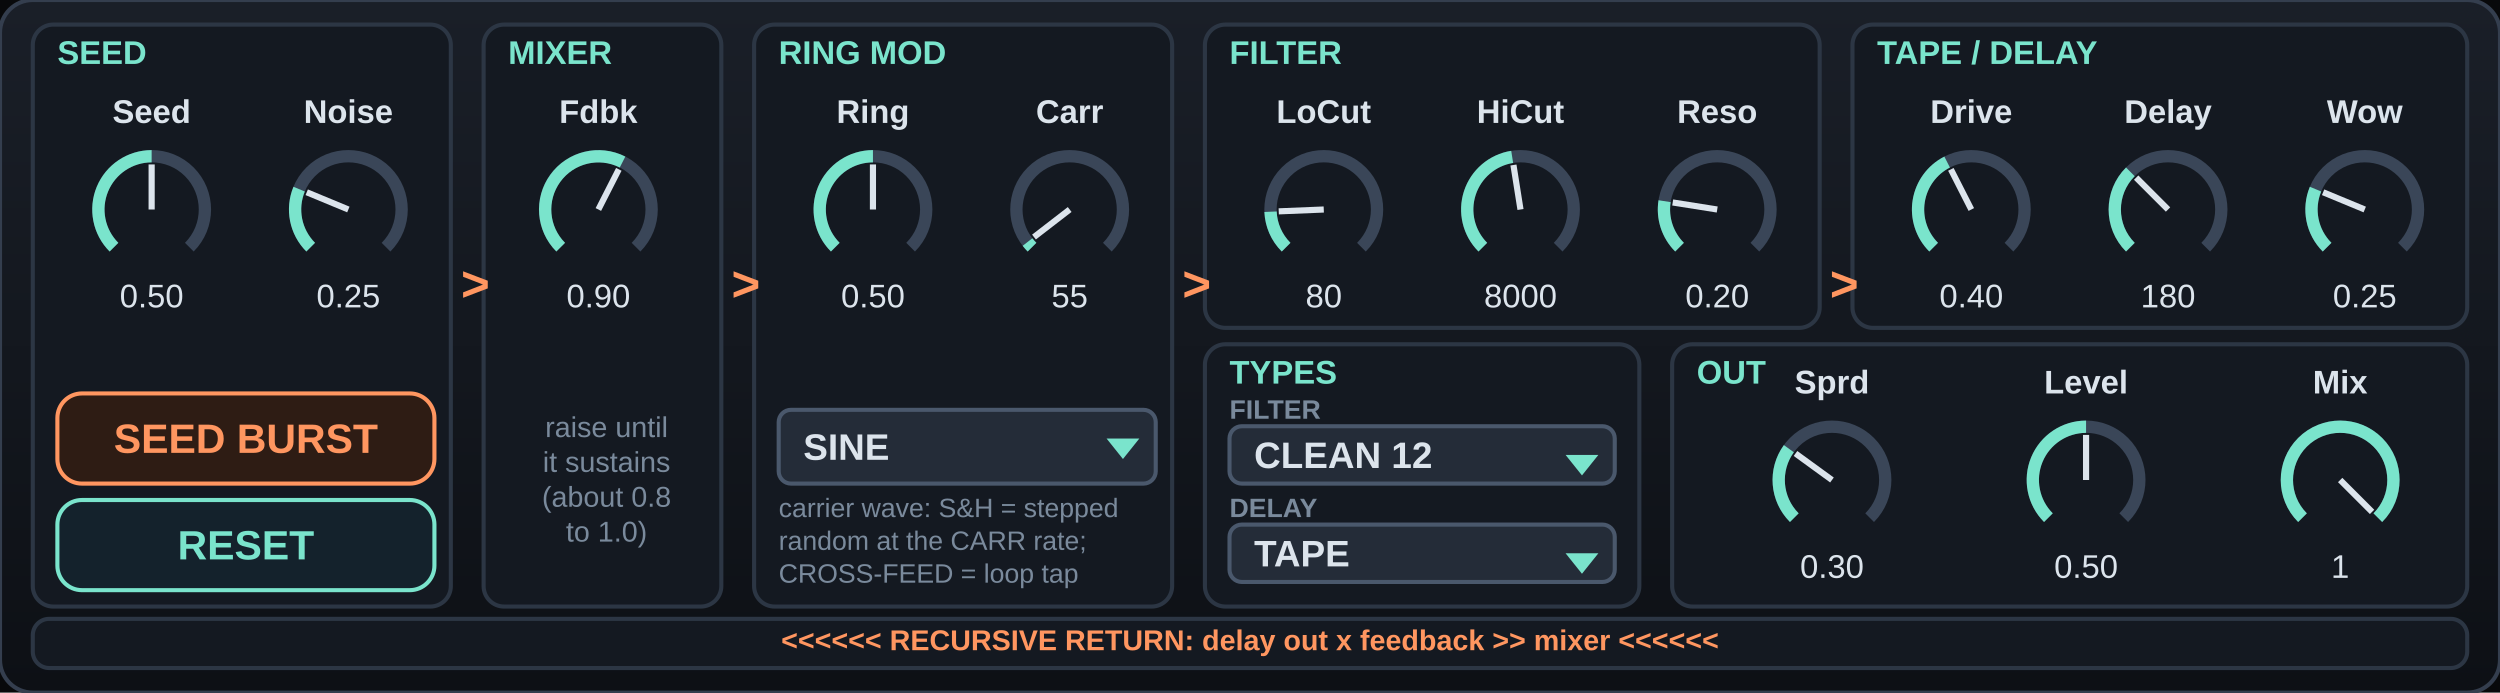
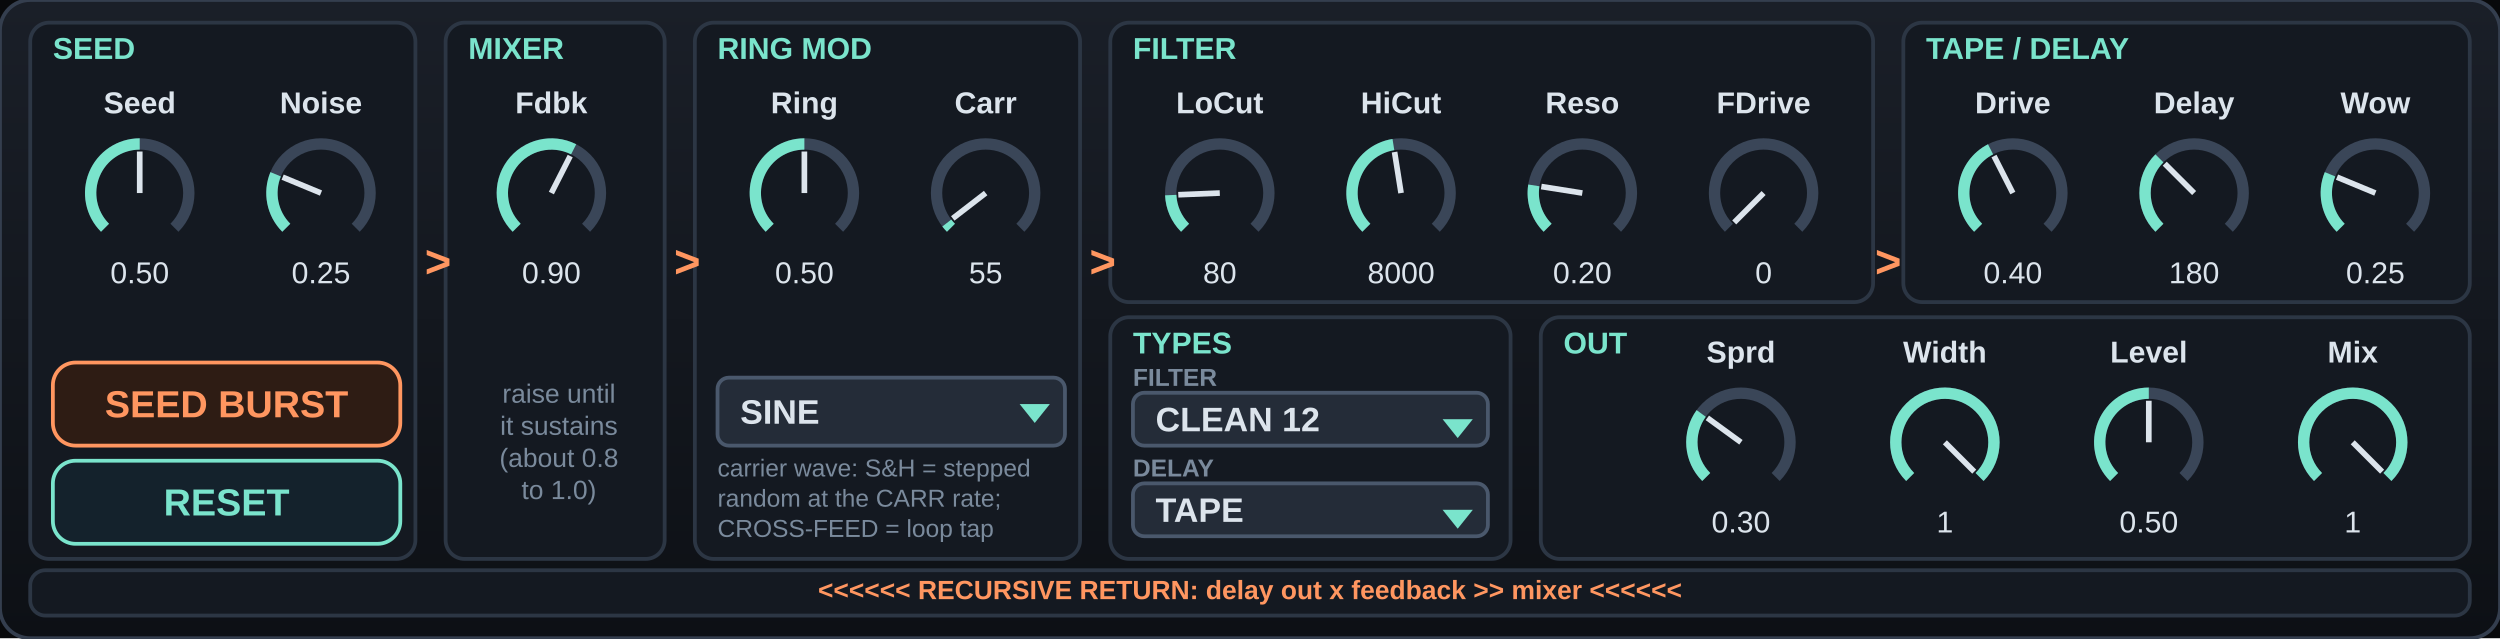
- <svg xmlns="http://www.w3.org/2000/svg" width="1220" height="338" viewBox="0 0 610 169">
+ <svg xmlns="http://www.w3.org/2000/svg" width="1324" height="338" viewBox="0 0 662 169">
  <defs>
    <linearGradient id="g1" x1="0" y1="0" x2="0" y2="1">
      <stop offset="0" stop-color="rgba(26,31,40,1.0)" />
      <stop offset="1" stop-color="rgba(13,16,21,1.0)" />
    </linearGradient>
  </defs>
-   <rect width="610" height="169" fill="#08090b" />
-   <rect x="0" y="0" width="610" height="169" rx="8.0" fill="url(#g1)" stroke="rgba(52,62,78,1.0)" stroke-width="1" />
+   <rect width="662" height="169" fill="#08090b" />
+   <rect x="0" y="0" width="662" height="169" rx="8.0" fill="url(#g1)" stroke="rgba(52,62,78,1.0)" stroke-width="1" />
  <rect x="8" y="6" width="102" height="142" rx="5.0" fill="rgba(20,25,33,1.0)" stroke="rgba(44,54,68,1.0)" stroke-width="1" />
  <text x="14" y="15.6" font-size="8.0" font-family="Arial,Helvetica,sans-serif" font-weight="bold" text-anchor="start" fill="rgba(122,228,204,1.0)">SEED</text>
  <rect x="118" y="6" width="58" height="142" rx="5.0" fill="rgba(20,25,33,1.0)" stroke="rgba(44,54,68,1.0)" stroke-width="1" />
  <text x="124" y="15.6" font-size="8.0" font-family="Arial,Helvetica,sans-serif" font-weight="bold" text-anchor="start" fill="rgba(122,228,204,1.0)">MIXER</text>
  <rect x="184" y="6" width="102" height="142" rx="5.0" fill="rgba(20,25,33,1.0)" stroke="rgba(44,54,68,1.0)" stroke-width="1" />
  <text x="190" y="15.6" font-size="8.0" font-family="Arial,Helvetica,sans-serif" font-weight="bold" text-anchor="start" fill="rgba(122,228,204,1.0)">RING MOD</text>
-   <rect x="294" y="6" width="150" height="74" rx="5.0" fill="rgba(20,25,33,1.0)" stroke="rgba(44,54,68,1.0)" stroke-width="1" />
+   <rect x="294" y="6" width="202" height="74" rx="5.0" fill="rgba(20,25,33,1.0)" stroke="rgba(44,54,68,1.0)" stroke-width="1" />
  <text x="300" y="15.6" font-size="8.0" font-family="Arial,Helvetica,sans-serif" font-weight="bold" text-anchor="start" fill="rgba(122,228,204,1.0)">FILTER</text>
-   <rect x="452" y="6" width="150" height="74" rx="5.0" fill="rgba(20,25,33,1.0)" stroke="rgba(44,54,68,1.0)" stroke-width="1" />
-   <text x="458" y="15.6" font-size="8.0" font-family="Arial,Helvetica,sans-serif" font-weight="bold" text-anchor="start" fill="rgba(122,228,204,1.0)">TAPE / DELAY</text>
+   <rect x="504" y="6" width="150" height="74" rx="5.0" fill="rgba(20,25,33,1.0)" stroke="rgba(44,54,68,1.0)" stroke-width="1" />
+   <text x="510" y="15.6" font-size="8.0" font-family="Arial,Helvetica,sans-serif" font-weight="bold" text-anchor="start" fill="rgba(122,228,204,1.0)">TAPE / DELAY</text>
  <rect x="294" y="84" width="106" height="64" rx="5.0" fill="rgba(20,25,33,1.0)" stroke="rgba(44,54,68,1.0)" stroke-width="1" />
  <text x="300" y="93.6" font-size="8.0" font-family="Arial,Helvetica,sans-serif" font-weight="bold" text-anchor="start" fill="rgba(122,228,204,1.0)">TYPES</text>
-   <rect x="408" y="84" width="194" height="64" rx="5.0" fill="rgba(20,25,33,1.0)" stroke="rgba(44,54,68,1.0)" stroke-width="1" />
+   <rect x="408" y="84" width="246" height="64" rx="5.0" fill="rgba(20,25,33,1.0)" stroke="rgba(44,54,68,1.0)" stroke-width="1" />
  <text x="414" y="93.6" font-size="8.0" font-family="Arial,Helvetica,sans-serif" font-weight="bold" text-anchor="start" fill="rgba(122,228,204,1.0)">OUT</text>
  <text x="116.0" y="73.4" font-size="12.0" font-family="Arial,Helvetica,sans-serif" font-weight="bold" text-anchor="middle" fill="rgba(255,150,96,1.0)">&gt;</text>
  <text x="182.0" y="73.4" font-size="12.0" font-family="Arial,Helvetica,sans-serif" font-weight="bold" text-anchor="middle" fill="rgba(255,150,96,1.0)">&gt;</text>
  <text x="292.0" y="73.4" font-size="12.0" font-family="Arial,Helvetica,sans-serif" font-weight="bold" text-anchor="middle" fill="rgba(255,150,96,1.0)">&gt;</text>
-   <text x="450.0" y="73.4" font-size="12.0" font-family="Arial,Helvetica,sans-serif" font-weight="bold" text-anchor="middle" fill="rgba(255,150,96,1.0)">&gt;</text>
-   <rect x="8" y="151" width="594" height="12" rx="4.0" fill="rgba(20,25,33,1.0)" stroke="rgba(44,54,68,1.0)" stroke-width="1" />
-   <text x="305.0" y="158.65" font-size="7.0" font-family="Arial,Helvetica,sans-serif" font-weight="bold" text-anchor="middle" fill="rgba(255,150,96,1.0)">&lt;&lt;&lt;&lt;&lt;&lt;   RECURSIVE RETURN:  delay out  x feedback  &gt;&gt;  mixer   &lt;&lt;&lt;&lt;&lt;&lt;</text>
+   <text x="500.0" y="73.4" font-size="12.0" font-family="Arial,Helvetica,sans-serif" font-weight="bold" text-anchor="middle" fill="rgba(255,150,96,1.0)">&gt;</text>
+   <rect x="8" y="151" width="646" height="12" rx="4.0" fill="rgba(20,25,33,1.0)" stroke="rgba(44,54,68,1.0)" stroke-width="1" />
+   <text x="331.0" y="158.65" font-size="7.0" font-family="Arial,Helvetica,sans-serif" font-weight="bold" text-anchor="middle" fill="rgba(255,150,96,1.0)">&lt;&lt;&lt;&lt;&lt;&lt;   RECURSIVE RETURN:  delay out  x feedback  &gt;&gt;  mixer   &lt;&lt;&lt;&lt;&lt;&lt;</text>
  <path d="M27.81,60.31 A13,13 0 1 1 46.19,60.31" fill="none" stroke="rgba(58,70,88,1.0)" stroke-width="3" />
  <path d="M27.81,60.31 A13,13 0 0 1 37.00,38.12" fill="none" stroke="rgba(122,228,204,1.0)" stroke-width="3" />
  <line x1="37.0" y1="51.12" x2="37.00" y2="40.12" stroke="rgba(220,228,236,1.0)" stroke-width="1.5" />
  <text x="37.0" y="30" font-size="8" font-weight="bold" font-family="Arial,sans-serif" text-anchor="middle" fill="rgba(220,228,236,1.0)">Seed</text>
  <text x="37.0" y="75" font-size="8" font-family="Arial,sans-serif" text-anchor="middle" fill="rgba(220,228,236,1.0)">0.50</text>
  <path d="M75.81,60.31 A13,13 0 1 1 94.19,60.31" fill="none" stroke="rgba(58,70,88,1.0)" stroke-width="3" />
  <path d="M75.81,60.31 A13,13 0 0 1 72.99,46.15" fill="none" stroke="rgba(122,228,204,1.0)" stroke-width="3" />
  <line x1="85.0" y1="51.12" x2="74.84" y2="46.91" stroke="rgba(220,228,236,1.0)" stroke-width="1.5" />
  <text x="85.0" y="30" font-size="8" font-weight="bold" font-family="Arial,sans-serif" text-anchor="middle" fill="rgba(220,228,236,1.0)">Noise</text>
  <text x="85.0" y="75" font-size="8" font-family="Arial,sans-serif" text-anchor="middle" fill="rgba(220,228,236,1.0)">0.25</text>
  <path d="M136.81,60.31 A13,13 0 1 1 155.19,60.31" fill="none" stroke="rgba(58,70,88,1.0)" stroke-width="3" />
  <path d="M136.81,60.31 A13,13 0 0 1 151.90,39.54" fill="none" stroke="rgba(122,228,204,1.0)" stroke-width="3" />
  <line x1="146.0" y1="51.12" x2="150.99" y2="41.32" stroke="rgba(220,228,236,1.0)" stroke-width="1.5" />
  <text x="146.0" y="30" font-size="8" font-weight="bold" font-family="Arial,sans-serif" text-anchor="middle" fill="rgba(220,228,236,1.0)">Fdbk</text>
  <text x="146.0" y="75" font-size="8" font-family="Arial,sans-serif" text-anchor="middle" fill="rgba(220,228,236,1.0)">0.90</text>
  <path d="M203.81,60.31 A13,13 0 1 1 222.19,60.31" fill="none" stroke="rgba(58,70,88,1.0)" stroke-width="3" />
  <path d="M203.81,60.31 A13,13 0 0 1 213.00,38.12" fill="none" stroke="rgba(122,228,204,1.0)" stroke-width="3" />
  <line x1="213.0" y1="51.12" x2="213.00" y2="40.12" stroke="rgba(220,228,236,1.0)" stroke-width="1.5" />
  <text x="213.0" y="30" font-size="8" font-weight="bold" font-family="Arial,sans-serif" text-anchor="middle" fill="rgba(220,228,236,1.0)">Ring</text>
  <text x="213.0" y="75" font-size="8" font-family="Arial,sans-serif" text-anchor="middle" fill="rgba(220,228,236,1.0)">0.50</text>
  <path d="M251.81,60.31 A13,13 0 1 1 270.19,60.31" fill="none" stroke="rgba(58,70,88,1.0)" stroke-width="3" />
  <path d="M251.81,60.31 A13,13 0 0 1 250.71,59.06" fill="none" stroke="rgba(122,228,204,1.0)" stroke-width="3" />
  <line x1="261.0" y1="51.12" x2="252.29" y2="57.84" stroke="rgba(220,228,236,1.0)" stroke-width="1.5" />
  <text x="261.0" y="30" font-size="8" font-weight="bold" font-family="Arial,sans-serif" text-anchor="middle" fill="rgba(220,228,236,1.0)">Carr</text>
  <text x="261.0" y="75" font-size="8" font-family="Arial,sans-serif" text-anchor="middle" fill="rgba(220,228,236,1.0)">55</text>
  <path d="M313.81,60.31 A13,13 0 1 1 332.19,60.31" fill="none" stroke="rgba(58,70,88,1.0)" stroke-width="3" />
  <path d="M313.81,60.31 A13,13 0 0 1 310.01,51.66" fill="none" stroke="rgba(122,228,204,1.0)" stroke-width="3" />
  <line x1="323.0" y1="51.12" x2="312.01" y2="51.57" stroke="rgba(220,228,236,1.0)" stroke-width="1.5" />
  <text x="323.0" y="30" font-size="8" font-weight="bold" font-family="Arial,sans-serif" text-anchor="middle" fill="rgba(220,228,236,1.0)">LoCut</text>
  <text x="323.0" y="75" font-size="8" font-family="Arial,sans-serif" text-anchor="middle" fill="rgba(220,228,236,1.0)">80</text>
  <path d="M361.81,60.31 A13,13 0 1 1 380.19,60.31" fill="none" stroke="rgba(58,70,88,1.0)" stroke-width="3" />
  <path d="M361.81,60.31 A13,13 0 0 1 368.97,38.28" fill="none" stroke="rgba(122,228,204,1.0)" stroke-width="3" />
  <line x1="371.0" y1="51.12" x2="369.28" y2="40.26" stroke="rgba(220,228,236,1.0)" stroke-width="1.5" />
  <text x="371.0" y="30" font-size="8" font-weight="bold" font-family="Arial,sans-serif" text-anchor="middle" fill="rgba(220,228,236,1.0)">HiCut</text>
  <text x="371.0" y="75" font-size="8" font-family="Arial,sans-serif" text-anchor="middle" fill="rgba(220,228,236,1.0)">8000</text>
  <path d="M409.81,60.31 A13,13 0 1 1 428.19,60.31" fill="none" stroke="rgba(58,70,88,1.0)" stroke-width="3" />
  <path d="M409.81,60.31 A13,13 0 0 1 406.16,49.09" fill="none" stroke="rgba(122,228,204,1.0)" stroke-width="3" />
  <line x1="419.0" y1="51.12" x2="408.14" y2="49.40" stroke="rgba(220,228,236,1.0)" stroke-width="1.5" />
  <text x="419.0" y="30" font-size="8" font-weight="bold" font-family="Arial,sans-serif" text-anchor="middle" fill="rgba(220,228,236,1.0)">Reso</text>
  <text x="419.0" y="75" font-size="8" font-family="Arial,sans-serif" text-anchor="middle" fill="rgba(220,228,236,1.0)">0.20</text>
-   <path d="M471.81,60.31 A13,13 0 1 1 490.19,60.31" fill="none" stroke="rgba(58,70,88,1.0)" stroke-width="3" />
-   <path d="M471.81,60.31 A13,13 0 0 1 475.10,39.54" fill="none" stroke="rgba(122,228,204,1.0)" stroke-width="3" />
-   <line x1="481.0" y1="51.12" x2="476.01" y2="41.32" stroke="rgba(220,228,236,1.0)" stroke-width="1.5" />
-   <text x="481.0" y="30" font-size="8" font-weight="bold" font-family="Arial,sans-serif" text-anchor="middle" fill="rgba(220,228,236,1.0)">Drive</text>
-   <text x="481.0" y="75" font-size="8" font-family="Arial,sans-serif" text-anchor="middle" fill="rgba(220,228,236,1.0)">0.40</text>
-   <path d="M519.81,60.31 A13,13 0 1 1 538.19,60.31" fill="none" stroke="rgba(58,70,88,1.0)" stroke-width="3" />
-   <path d="M519.81,60.31 A13,13 0 0 1 519.81,41.93" fill="none" stroke="rgba(122,228,204,1.0)" stroke-width="3" />
-   <line x1="529.0" y1="51.12" x2="521.22" y2="43.34" stroke="rgba(220,228,236,1.0)" stroke-width="1.5" />
-   <text x="529.0" y="30" font-size="8" font-weight="bold" font-family="Arial,sans-serif" text-anchor="middle" fill="rgba(220,228,236,1.0)">Delay</text>
-   <text x="529.0" y="75" font-size="8" font-family="Arial,sans-serif" text-anchor="middle" fill="rgba(220,228,236,1.0)">180</text>
-   <path d="M567.81,60.31 A13,13 0 1 1 586.19,60.31" fill="none" stroke="rgba(58,70,88,1.0)" stroke-width="3" />
-   <path d="M567.81,60.31 A13,13 0 0 1 564.99,46.15" fill="none" stroke="rgba(122,228,204,1.0)" stroke-width="3" />
-   <line x1="577.0" y1="51.12" x2="566.84" y2="46.91" stroke="rgba(220,228,236,1.0)" stroke-width="1.5" />
-   <text x="577.0" y="30" font-size="8" font-weight="bold" font-family="Arial,sans-serif" text-anchor="middle" fill="rgba(220,228,236,1.0)">Wow</text>
-   <text x="577.0" y="75" font-size="8" font-family="Arial,sans-serif" text-anchor="middle" fill="rgba(220,228,236,1.0)">0.25</text>
-   <path d="M437.81,126.31 A13,13 0 1 1 456.19,126.31" fill="none" stroke="rgba(58,70,88,1.0)" stroke-width="3" />
-   <path d="M437.81,126.31 A13,13 0 0 1 436.48,109.48" fill="none" stroke="rgba(122,228,204,1.0)" stroke-width="3" />
-   <line x1="447.0" y1="117.12" x2="438.10" y2="110.65" stroke="rgba(220,228,236,1.0)" stroke-width="1.5" />
-   <text x="447.0" y="96" font-size="8" font-weight="bold" font-family="Arial,sans-serif" text-anchor="middle" fill="rgba(220,228,236,1.0)">Sprd</text>
-   <text x="447.0" y="141" font-size="8" font-family="Arial,sans-serif" text-anchor="middle" fill="rgba(220,228,236,1.0)">0.30</text>
-   <path d="M499.81,126.31 A13,13 0 1 1 518.19,126.31" fill="none" stroke="rgba(58,70,88,1.0)" stroke-width="3" />
-   <path d="M499.81,126.31 A13,13 0 0 1 509.00,104.12" fill="none" stroke="rgba(122,228,204,1.0)" stroke-width="3" />
-   <line x1="509.0" y1="117.12" x2="509.00" y2="106.12" stroke="rgba(220,228,236,1.0)" stroke-width="1.5" />
-   <text x="509.0" y="96" font-size="8" font-weight="bold" font-family="Arial,sans-serif" text-anchor="middle" fill="rgba(220,228,236,1.0)">Level</text>
-   <text x="509.0" y="141" font-size="8" font-family="Arial,sans-serif" text-anchor="middle" fill="rgba(220,228,236,1.0)">0.50</text>
-   <path d="M561.81,126.31 A13,13 0 1 1 580.19,126.31" fill="none" stroke="rgba(58,70,88,1.0)" stroke-width="3" />
-   <path d="M561.81,126.31 A13,13 0 1 1 580.19,126.31" fill="none" stroke="rgba(122,228,204,1.0)" stroke-width="3" />
-   <line x1="571.0" y1="117.12" x2="578.78" y2="124.90" stroke="rgba(220,228,236,1.0)" stroke-width="1.5" />
-   <text x="571.0" y="96" font-size="8" font-weight="bold" font-family="Arial,sans-serif" text-anchor="middle" fill="rgba(220,228,236,1.0)">Mix</text>
-   <text x="571.0" y="141" font-size="8" font-family="Arial,sans-serif" text-anchor="middle" fill="rgba(220,228,236,1.0)">1</text>
+   <path d="M457.81,60.31 A13,13 0 1 1 476.19,60.31" fill="none" stroke="rgba(58,70,88,1.0)" stroke-width="3" />
+   <line x1="467.0" y1="51.12" x2="459.22" y2="58.90" stroke="rgba(220,228,236,1.0)" stroke-width="1.5" />
+   <text x="467.0" y="30" font-size="8" font-weight="bold" font-family="Arial,sans-serif" text-anchor="middle" fill="rgba(220,228,236,1.0)">FDrive</text>
+   <text x="467.0" y="75" font-size="8" font-family="Arial,sans-serif" text-anchor="middle" fill="rgba(220,228,236,1.0)">0</text>
+   <path d="M523.81,60.31 A13,13 0 1 1 542.19,60.31" fill="none" stroke="rgba(58,70,88,1.0)" stroke-width="3" />
+   <path d="M523.81,60.31 A13,13 0 0 1 527.10,39.54" fill="none" stroke="rgba(122,228,204,1.0)" stroke-width="3" />
+   <line x1="533.0" y1="51.12" x2="528.01" y2="41.32" stroke="rgba(220,228,236,1.0)" stroke-width="1.5" />
+   <text x="533.0" y="30" font-size="8" font-weight="bold" font-family="Arial,sans-serif" text-anchor="middle" fill="rgba(220,228,236,1.0)">Drive</text>
+   <text x="533.0" y="75" font-size="8" font-family="Arial,sans-serif" text-anchor="middle" fill="rgba(220,228,236,1.0)">0.40</text>
+   <path d="M571.81,60.31 A13,13 0 1 1 590.19,60.31" fill="none" stroke="rgba(58,70,88,1.0)" stroke-width="3" />
+   <path d="M571.81,60.31 A13,13 0 0 1 571.81,41.93" fill="none" stroke="rgba(122,228,204,1.0)" stroke-width="3" />
+   <line x1="581.0" y1="51.12" x2="573.22" y2="43.34" stroke="rgba(220,228,236,1.0)" stroke-width="1.5" />
+   <text x="581.0" y="30" font-size="8" font-weight="bold" font-family="Arial,sans-serif" text-anchor="middle" fill="rgba(220,228,236,1.0)">Delay</text>
+   <text x="581.0" y="75" font-size="8" font-family="Arial,sans-serif" text-anchor="middle" fill="rgba(220,228,236,1.0)">180</text>
+   <path d="M619.81,60.31 A13,13 0 1 1 638.19,60.31" fill="none" stroke="rgba(58,70,88,1.0)" stroke-width="3" />
+   <path d="M619.81,60.31 A13,13 0 0 1 616.99,46.15" fill="none" stroke="rgba(122,228,204,1.0)" stroke-width="3" />
+   <line x1="629.0" y1="51.12" x2="618.84" y2="46.91" stroke="rgba(220,228,236,1.0)" stroke-width="1.5" />
+   <text x="629.0" y="30" font-size="8" font-weight="bold" font-family="Arial,sans-serif" text-anchor="middle" fill="rgba(220,228,236,1.0)">Wow</text>
+   <text x="629.0" y="75" font-size="8" font-family="Arial,sans-serif" text-anchor="middle" fill="rgba(220,228,236,1.0)">0.25</text>
+   <path d="M451.81,126.31 A13,13 0 1 1 470.19,126.31" fill="none" stroke="rgba(58,70,88,1.0)" stroke-width="3" />
+   <path d="M451.81,126.31 A13,13 0 0 1 450.48,109.48" fill="none" stroke="rgba(122,228,204,1.0)" stroke-width="3" />
+   <line x1="461.0" y1="117.12" x2="452.10" y2="110.65" stroke="rgba(220,228,236,1.0)" stroke-width="1.5" />
+   <text x="461.0" y="96" font-size="8" font-weight="bold" font-family="Arial,sans-serif" text-anchor="middle" fill="rgba(220,228,236,1.0)">Sprd</text>
+   <text x="461.0" y="141" font-size="8" font-family="Arial,sans-serif" text-anchor="middle" fill="rgba(220,228,236,1.0)">0.30</text>
+   <path d="M505.81,126.31 A13,13 0 1 1 524.19,126.31" fill="none" stroke="rgba(58,70,88,1.0)" stroke-width="3" />
+   <path d="M505.81,126.31 A13,13 0 1 1 524.19,126.31" fill="none" stroke="rgba(122,228,204,1.0)" stroke-width="3" />
+   <line x1="515.0" y1="117.12" x2="522.78" y2="124.90" stroke="rgba(220,228,236,1.0)" stroke-width="1.5" />
+   <text x="515.0" y="96" font-size="8" font-weight="bold" font-family="Arial,sans-serif" text-anchor="middle" fill="rgba(220,228,236,1.0)">Width</text>
+   <text x="515.0" y="141" font-size="8" font-family="Arial,sans-serif" text-anchor="middle" fill="rgba(220,228,236,1.0)">1</text>
+   <path d="M559.81,126.31 A13,13 0 1 1 578.19,126.31" fill="none" stroke="rgba(58,70,88,1.0)" stroke-width="3" />
+   <path d="M559.81,126.31 A13,13 0 0 1 569.00,104.12" fill="none" stroke="rgba(122,228,204,1.0)" stroke-width="3" />
+   <line x1="569.0" y1="117.12" x2="569.00" y2="106.12" stroke="rgba(220,228,236,1.0)" stroke-width="1.5" />
+   <text x="569.0" y="96" font-size="8" font-weight="bold" font-family="Arial,sans-serif" text-anchor="middle" fill="rgba(220,228,236,1.0)">Level</text>
+   <text x="569.0" y="141" font-size="8" font-family="Arial,sans-serif" text-anchor="middle" fill="rgba(220,228,236,1.0)">0.50</text>
+   <path d="M613.81,126.31 A13,13 0 1 1 632.19,126.31" fill="none" stroke="rgba(58,70,88,1.0)" stroke-width="3" />
+   <path d="M613.81,126.31 A13,13 0 1 1 632.19,126.31" fill="none" stroke="rgba(122,228,204,1.0)" stroke-width="3" />
+   <line x1="623.0" y1="117.12" x2="630.78" y2="124.90" stroke="rgba(220,228,236,1.0)" stroke-width="1.5" />
+   <text x="623.0" y="96" font-size="8" font-weight="bold" font-family="Arial,sans-serif" text-anchor="middle" fill="rgba(220,228,236,1.0)">Mix</text>
+   <text x="623.0" y="141" font-size="8" font-family="Arial,sans-serif" text-anchor="middle" fill="rgba(220,228,236,1.0)">1</text>
  <rect x="190" y="100" width="92" height="18" rx="3" fill="rgba(36,44,56,1.0)" stroke="rgba(74,88,108,1.0)" />
  <text x="196" y="112.2" font-size="9" font-weight="bold" font-family="Arial,sans-serif" fill="rgba(220,228,236,1.0)">SINE</text>
  <path d="M270,107 l4,5 l4,-5 z" fill="rgba(122,228,204,1.0)" />
  <text x="190" y="126.175" font-size="6.5" font-family="Arial,Helvetica,sans-serif" font-weight="normal" text-anchor="start" fill="rgba(122,138,156,1.0)">carrier wave: S&amp;H = stepped</text>
  <text x="190" y="134.175" font-size="6.5" font-family="Arial,Helvetica,sans-serif" font-weight="normal" text-anchor="start" fill="rgba(122,138,156,1.0)">random at the CARR rate;</text>
  <text x="190" y="142.175" font-size="6.5" font-family="Arial,Helvetica,sans-serif" font-weight="normal" text-anchor="start" fill="rgba(122,138,156,1.0)">CROSS-FEED = loop tap</text>
  <text x="300" y="102.175" font-size="6.5" font-family="Arial,Helvetica,sans-serif" font-weight="bold" text-anchor="start" fill="rgba(122,138,156,1.0)">FILTER</text>
  <rect x="300" y="104" width="94" height="14" rx="3" fill="rgba(36,44,56,1.0)" stroke="rgba(74,88,108,1.0)" />
  <text x="306" y="114.2" font-size="9" font-weight="bold" font-family="Arial,sans-serif" fill="rgba(220,228,236,1.0)">CLEAN 12</text>
  <path d="M382,111 l4,5 l4,-5 z" fill="rgba(122,228,204,1.0)" />
  <text x="300" y="126.175" font-size="6.5" font-family="Arial,Helvetica,sans-serif" font-weight="bold" text-anchor="start" fill="rgba(122,138,156,1.0)">DELAY</text>
  <rect x="300" y="128" width="94" height="14" rx="3" fill="rgba(36,44,56,1.0)" stroke="rgba(74,88,108,1.0)" />
  <text x="306" y="138.2" font-size="9" font-weight="bold" font-family="Arial,sans-serif" fill="rgba(220,228,236,1.0)">TAPE</text>
  <path d="M382,135 l4,5 l4,-5 z" fill="rgba(122,228,204,1.0)" />
  <rect x="14" y="96" width="92" height="22" rx="6" fill="rgba(46,28,20,1.0)" stroke="rgba(255,150,96,1.0)" />
  <text x="60.0" y="110.5" font-size="10" font-weight="bold" font-family="Arial,sans-serif" text-anchor="middle" fill="rgba(255,150,96,1.0)">SEED BURST</text>
  <rect x="14" y="122" width="92" height="22" rx="6" fill="rgba(20,34,44,1.0)" stroke="rgba(122,228,204,1.0)" />
  <text x="60.0" y="136.5" font-size="10" font-weight="bold" font-family="Arial,sans-serif" text-anchor="middle" fill="rgba(122,228,204,1.0)">RESET</text>
  <text x="148.0" y="106.65" font-size="7.0" font-family="Arial,Helvetica,sans-serif" font-weight="normal" text-anchor="middle" fill="rgba(122,138,156,1.0)">raise until</text>
  <text x="148.0" y="115.15" font-size="7.0" font-family="Arial,Helvetica,sans-serif" font-weight="normal" text-anchor="middle" fill="rgba(122,138,156,1.0)">it sustains</text>
  <text x="148.0" y="123.65" font-size="7.0" font-family="Arial,Helvetica,sans-serif" font-weight="normal" text-anchor="middle" fill="rgba(122,138,156,1.0)">(about 0.8</text>
  <text x="148.0" y="132.15" font-size="7.0" font-family="Arial,Helvetica,sans-serif" font-weight="normal" text-anchor="middle" fill="rgba(122,138,156,1.0)">to 1.0)</text>
</svg>
